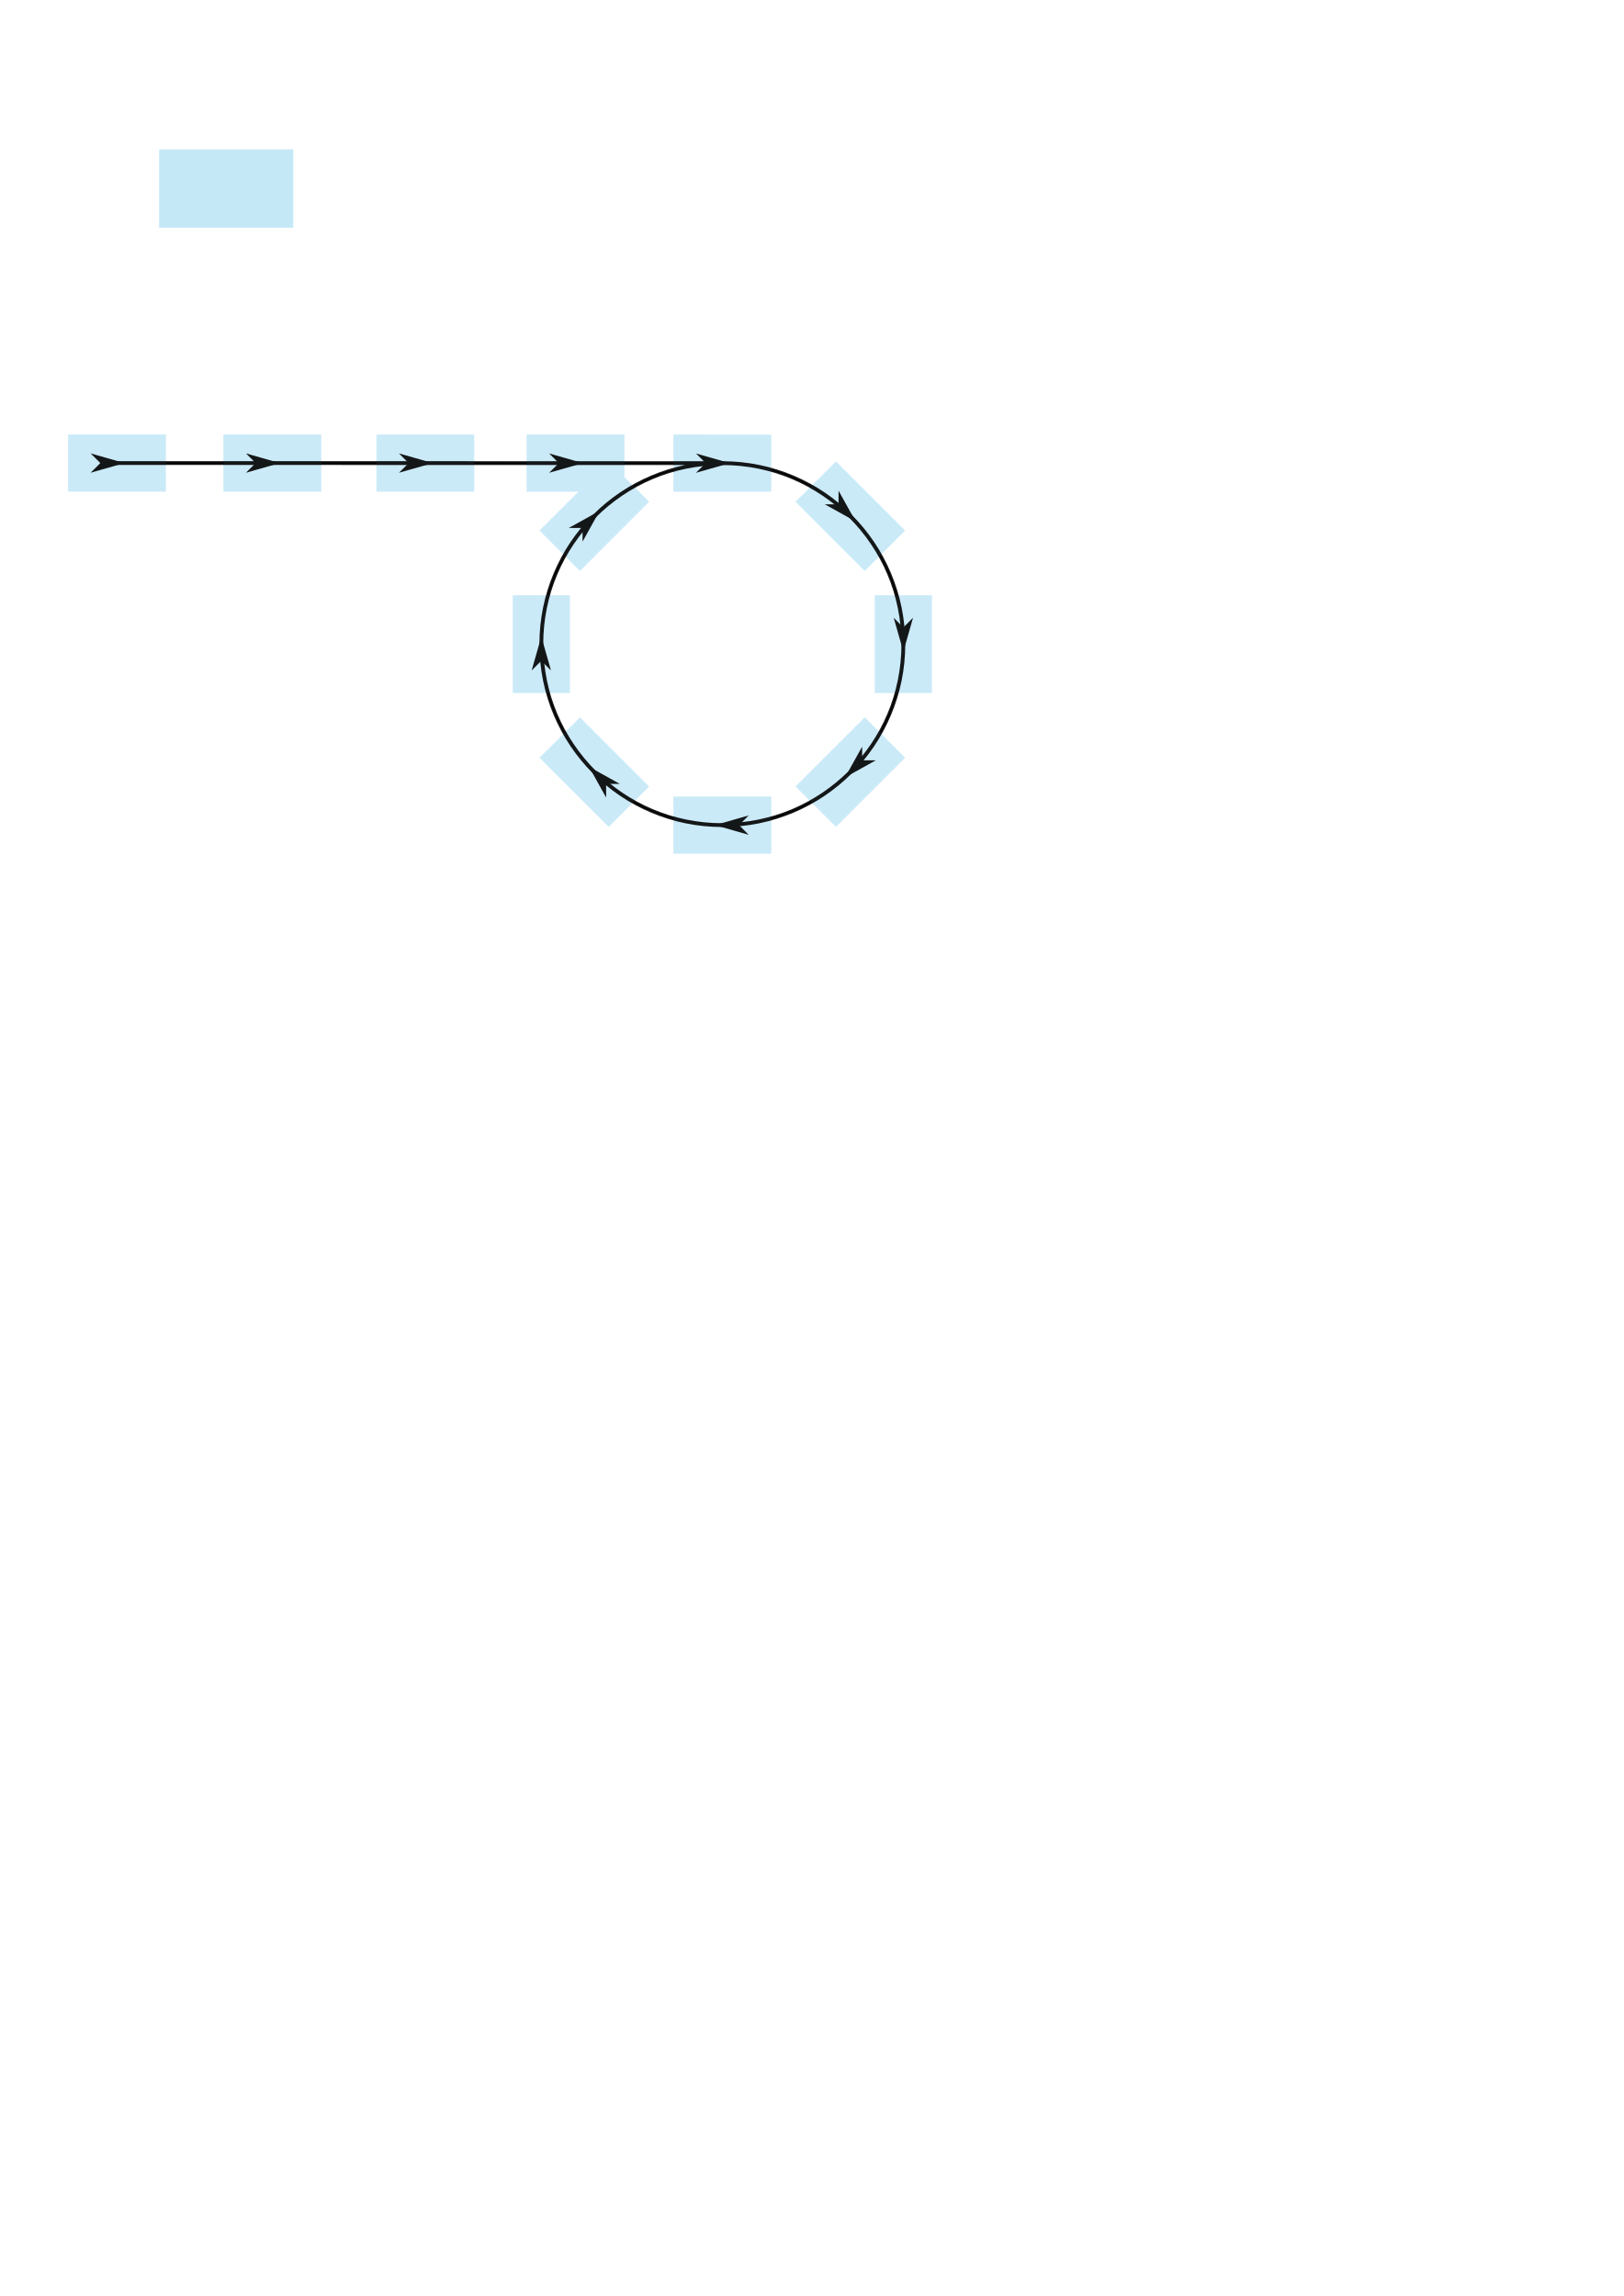
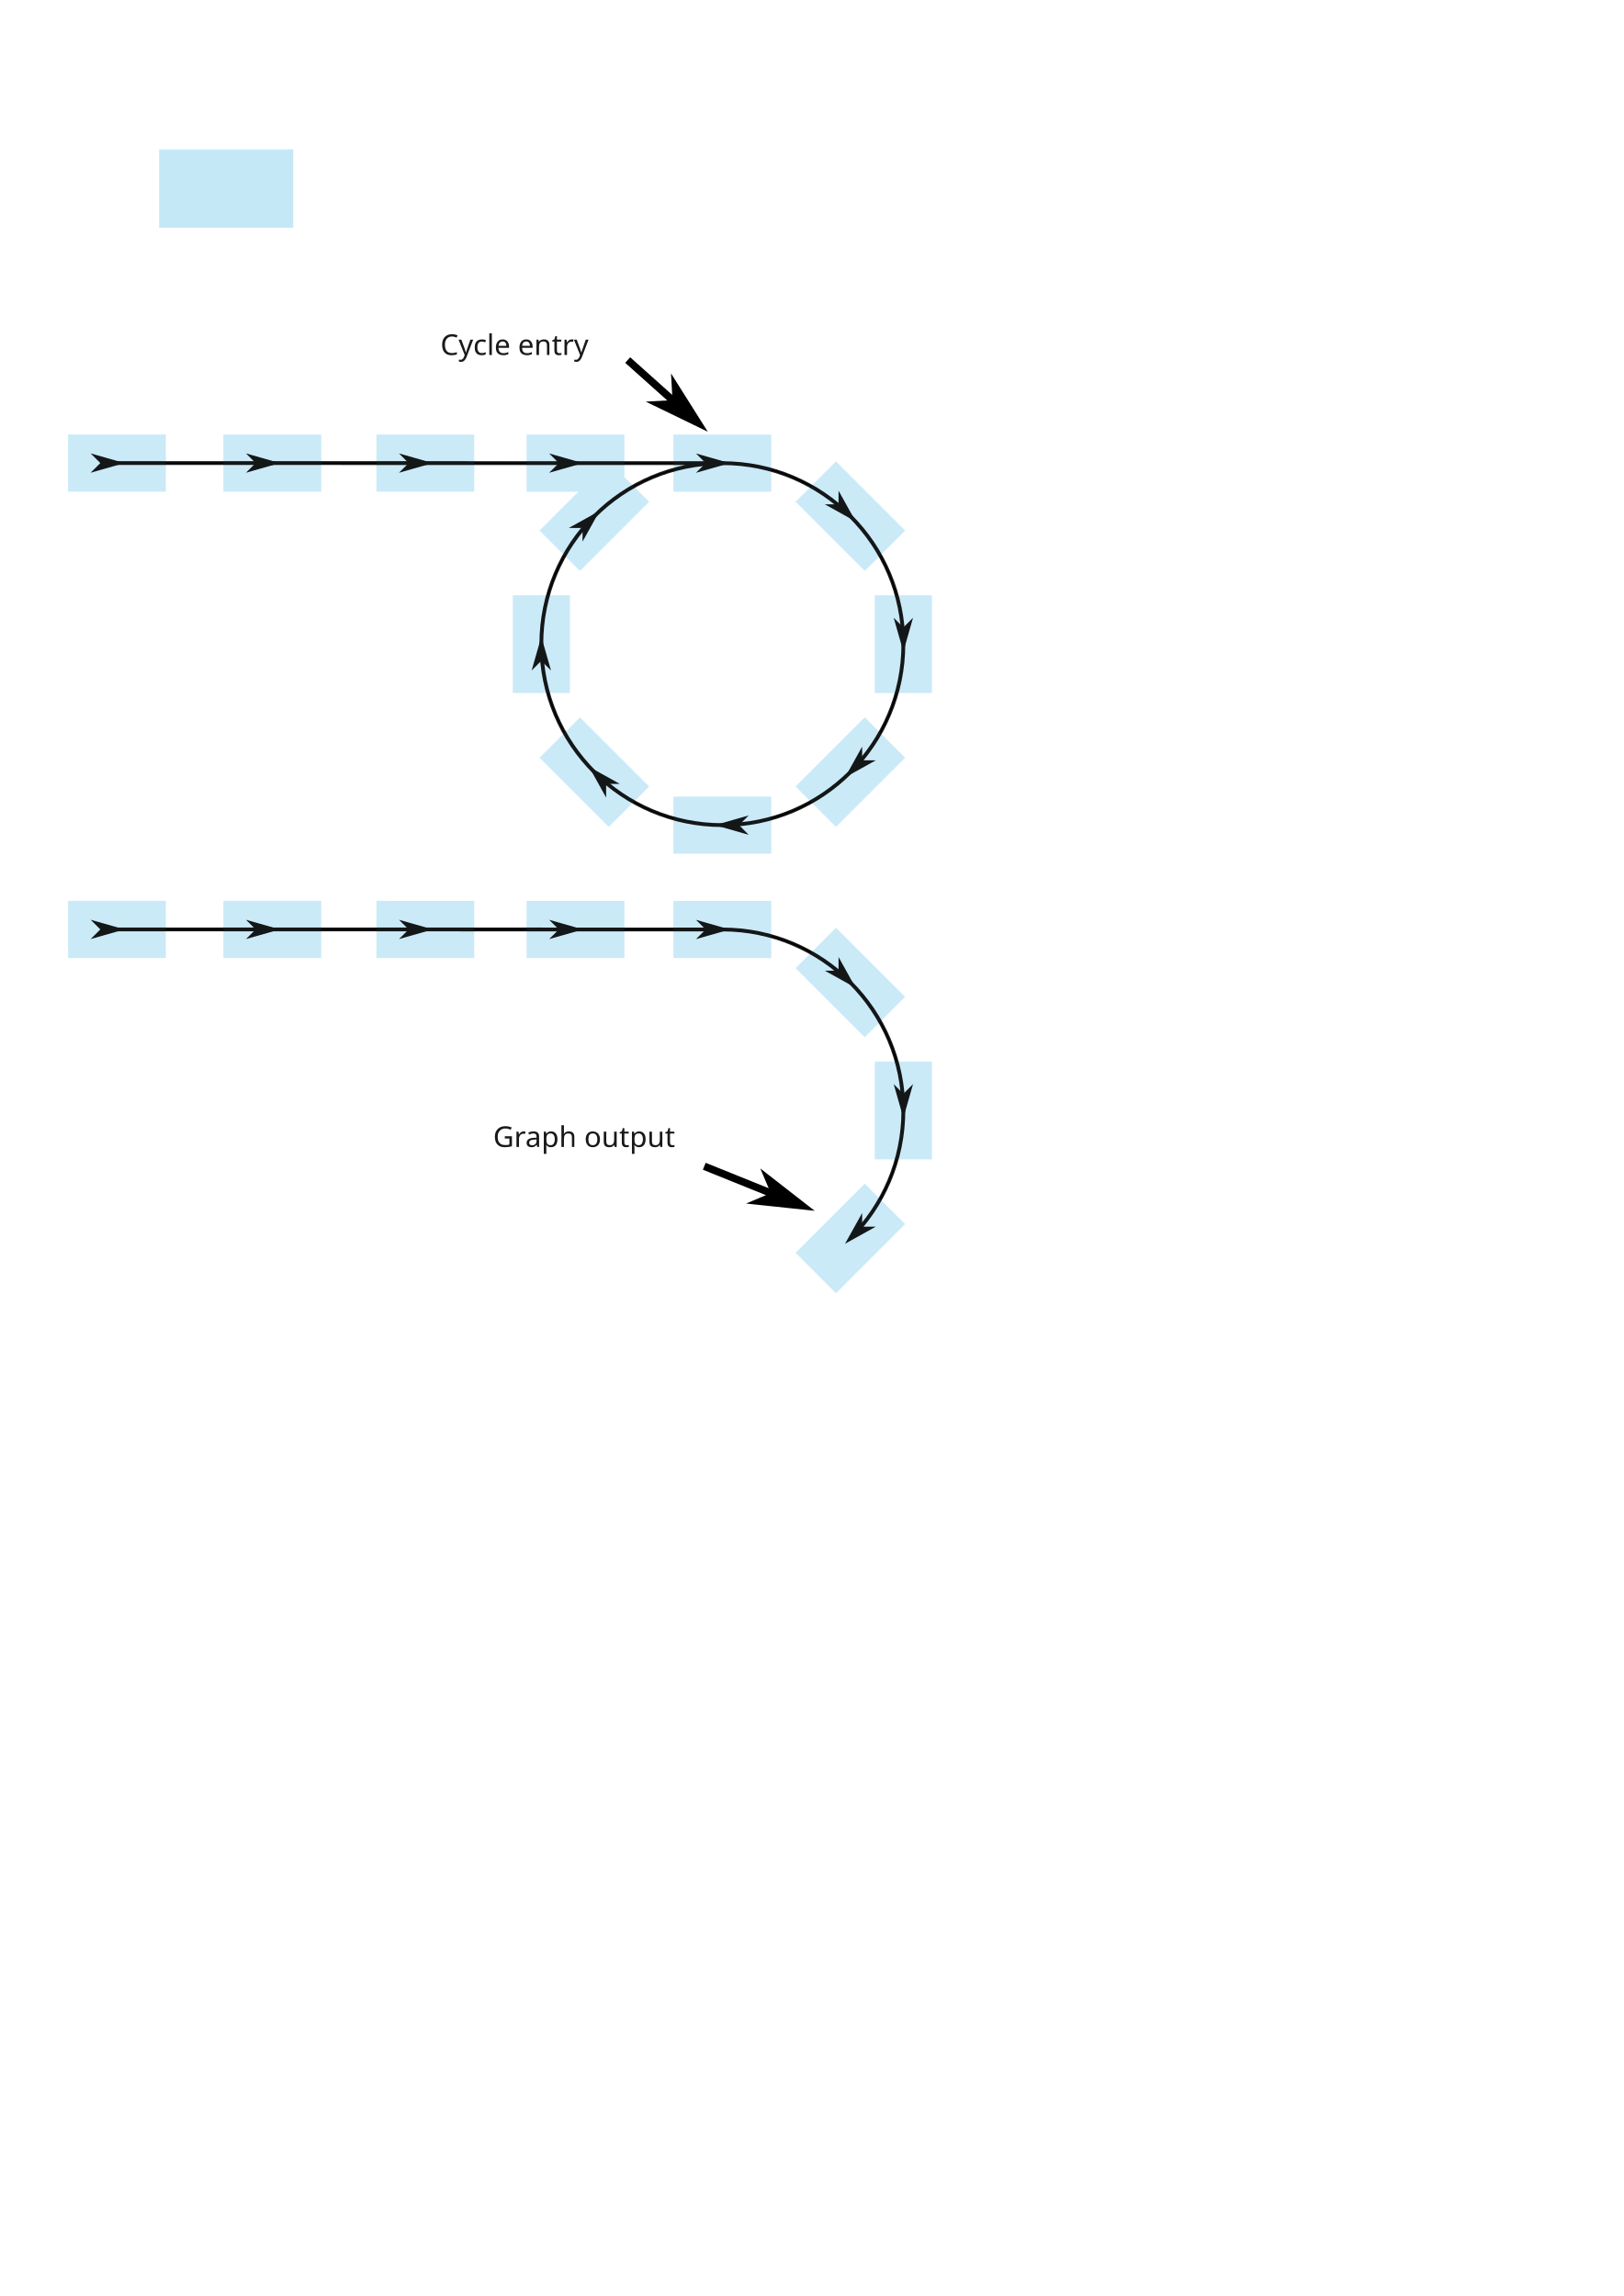
<svg xmlns="http://www.w3.org/2000/svg" id="svg5" version="1.1" viewBox="0 0 210 297" height="297mm" width="210mm">
  <defs id="defs2">
    <marker style="overflow:visible;" id="Arrow1Mend" refX="0.0" refY="0.0" orient="auto">
      <path transform="scale(0.4) rotate(180) translate(10,0)" style="fill-rule:evenodd;fill:context-stroke;stroke:context-stroke;stroke-width:1.0pt;" d="M 0.0,0.0 L 5.0,-5.0 L -12.5,0.0 L 5.0,5.0 L 0.0,0.0 z " id="path14969" />
    </marker>
    <marker style="overflow:visible;" id="Arrow1Lend" refX="0.0" refY="0.0" orient="auto">
      <path transform="scale(0.8) rotate(180) translate(12.5,0)" style="fill-rule:evenodd;fill:context-stroke;stroke:context-stroke;stroke-width:1.0pt;" d="M 0.0,0.0 L 5.0,-5.0 L -12.5,0.0 L 5.0,5.0 L 0.0,0.0 z " id="path14963" />
    </marker>
    <marker markerWidth="65.562" markerHeight="38.306" refX="32.781" refY="19.153" orient="auto" id="marker14717">
      <path id="rect6454" style="fill:#c5e8f7;fill-opacity:1;fill-rule:evenodd;stroke:none;stroke-width:1.808px" d="m 0,0 h 65.562 v 38.306 h -65.562 z" />
    </marker>
  </defs>
  <g id="layer1">
    <path id="path4651" style="opacity:0.9;fill:none;stroke:#000000;stroke-width:0.193;stop-color:#000000;marker-start:url(#marker14717);stroke-miterlimit:4;stroke-dasharray:none;marker-mid:url(#marker14717);paint-order:normal" d="m 15.132,59.9 c 6.74,2.35e-4 13.44,6.84e-4 20.09,0.001 6.65,6.01e-4 13.249,0.001 19.788,0.002 6.539,8.46e-4 13.016,0.002 19.422,0.003 6.406,9.72e-4 12.74,0.002 18.992,0.003 6.465,0 12.318,2.62 16.555,6.857 4.237,4.237 6.857,10.09 6.857,16.555 0,6.465 -2.62,12.318 -6.857,16.555 -4.237,4.237 -10.09,6.857 -16.555,6.857 -6.465,0 -12.318,-2.62 -16.555,-6.857 -4.237,-4.237 -6.857,-10.09 -6.857,-16.555 -10e-7,-6.465 2.62,-12.318 6.857,-16.555 4.237,-4.237 10.09,-6.857 16.555,-6.857" />
    <path id="path13633" style="fill:#c5e8f7;fill-opacity:1;fill-rule:evenodd;stroke:none;stroke-width:0.478px" d="m 20.581,19.324 h 17.347 v 10.135 h -17.347 z" />
    <path id="path14958" style="opacity:0.9;fill:none;stroke:#000000;stroke-width:0.493;stop-color:#000000;stroke-miterlimit:4;stroke-dasharray:none;marker-mid:url(#Arrow1Mend);paint-order:normal;marker-start:url(#Arrow1Mend)" d="m 15.132,59.9 c 6.74,2.35e-4 13.44,6.84e-4 20.09,0.001 6.65,6.01e-4 13.249,0.001 19.788,0.002 6.539,8.46e-4 13.016,0.002 19.422,0.003 6.406,9.72e-4 12.74,0.002 18.992,0.003 6.465,0 12.318,2.62 16.555,6.857 4.237,4.237 6.857,10.09 6.857,16.555 0,6.465 -2.62,12.318 -6.857,16.555 -4.237,4.237 -10.09,6.857 -16.555,6.857 -6.465,0 -12.318,-2.62 -16.555,-6.857 -4.237,-4.237 -6.857,-10.09 -6.857,-16.555 -10e-7,-6.465 2.62,-12.318 6.857,-16.555 4.237,-4.237 10.09,-6.857 16.555,-6.857" />
+     <path id="path848" style="opacity:0.9;fill:none;stroke:#000000;stroke-width:0.193;stroke-miterlimit:4;stroke-dasharray:none;marker-start:url(#marker14717);marker-mid:url(#marker14717);marker-end:url(#marker14717);paint-order:normal;stop-color:#000000" d="m 15.132,120.225 c 6.74,2.3e-4 13.44,6.8e-4 20.09,0.001 6.65,6e-4 13.249,0.001 19.788,0.002 6.539,8.4e-4 13.016,0.002 19.422,0.003 6.406,9.7e-4 12.74,0.002 18.992,0.003 6.465,0 12.318,2.62 16.555,6.857 4.237,4.237 6.857,10.09 6.857,16.555 0,6.465 -2.62,12.318 -6.857,16.555" />
+     <path id="path850" style="opacity:0.9;fill:none;stroke:#000000;stroke-width:0.493;stroke-miterlimit:4;stroke-dasharray:none;marker-start:url(#Arrow1Mend);marker-mid:url(#Arrow1Mend);paint-order:normal;stop-color:#000000;marker-end:url(#Arrow1Mend)" d="m 15.132,120.225 c 6.74,2.3e-4 13.44,6.8e-4 20.09,0.001 6.65,6e-4 13.249,0.001 19.788,0.002 6.539,8.4e-4 13.016,0.002 19.422,0.003 6.406,9.7e-4 12.74,0.002 18.992,0.003 6.465,0 12.318,2.62 16.555,6.857 4.237,4.237 6.857,10.09 6.857,16.555 0,6.465 -2.62,12.318 -6.857,16.555" />
+     <text xml:space="preserve" style="color:#000000;font-style:normal;font-variant:normal;font-weight:normal;font-stretch:normal;font-size:3.704px;line-height:0.056px;font-family:sans-serif;-inkscape-font-specification:sans-serif;text-align:center;text-decoration:none;text-decoration-line:none;letter-spacing:0px;word-spacing:0px;text-anchor:middle;overflow:visible;opacity:0.9;fill:#010101;stroke:none;stroke-width:0.265px;stroke-linecap:butt;stroke-linejoin:miter;stroke-opacity:1" x="68.948" y="45.917" id="text2680">
+       <tspan id="tspan2678" style="font-style:normal;font-variant:normal;font-weight:normal;font-stretch:normal;font-size:3.704px;font-family:sans-serif;-inkscape-font-specification:sans-serif;stroke:none;stroke-width:0.265px" x="68.948" y="45.917">Cycle entry</tspan>
+     </text>
+     <path style="fill:none;fill-rule:evenodd;stroke:#000000;stroke-width:0.965;stroke-linecap:butt;stroke-linejoin:miter;stroke-miterlimit:4;stroke-dasharray:none;stroke-opacity:1;marker-end:url(#Arrow1Mend)" d="m 81.182,46.574 8.943,8.004" id="path18126" />
+     <text xml:space="preserve" style="color:#000000;font-style:normal;font-variant:normal;font-weight:normal;font-stretch:normal;font-size:3.704px;line-height:0.056px;font-family:sans-serif;-inkscape-font-specification:sans-serif;text-align:center;text-decoration:none;text-decoration-line:none;letter-spacing:0px;word-spacing:0px;text-anchor:middle;overflow:visible;opacity:0.9;fill:#000000;fill-opacity:0;stroke:none;stroke-width:0.265px;stroke-linecap:butt;stroke-linejoin:miter;stroke-opacity:1" x="77.963" y="148.366" id="text18917">
+       <tspan id="tspan18915" style="font-style:normal;font-variant:normal;font-weight:normal;font-stretch:normal;font-size:3.704px;font-family:sans-serif;-inkscape-font-specification:sans-serif;fill:#000000;fill-opacity:1;stroke:none;stroke-width:0.265px" x="77.963" y="148.366">Graph output</tspan>
+     </text>
+     <path style="fill:#000000;fill-rule:evenodd;stroke:#000000;stroke-width:0.965;stroke-linecap:butt;stroke-linejoin:miter;stroke-miterlimit:4;stroke-dasharray:none;stroke-opacity:1;marker-end:url(#Arrow1Mend);fill-opacity:0" d="m 91.085,150.862 12.515,5.049" id="path18919" />
  </g>
</svg>
